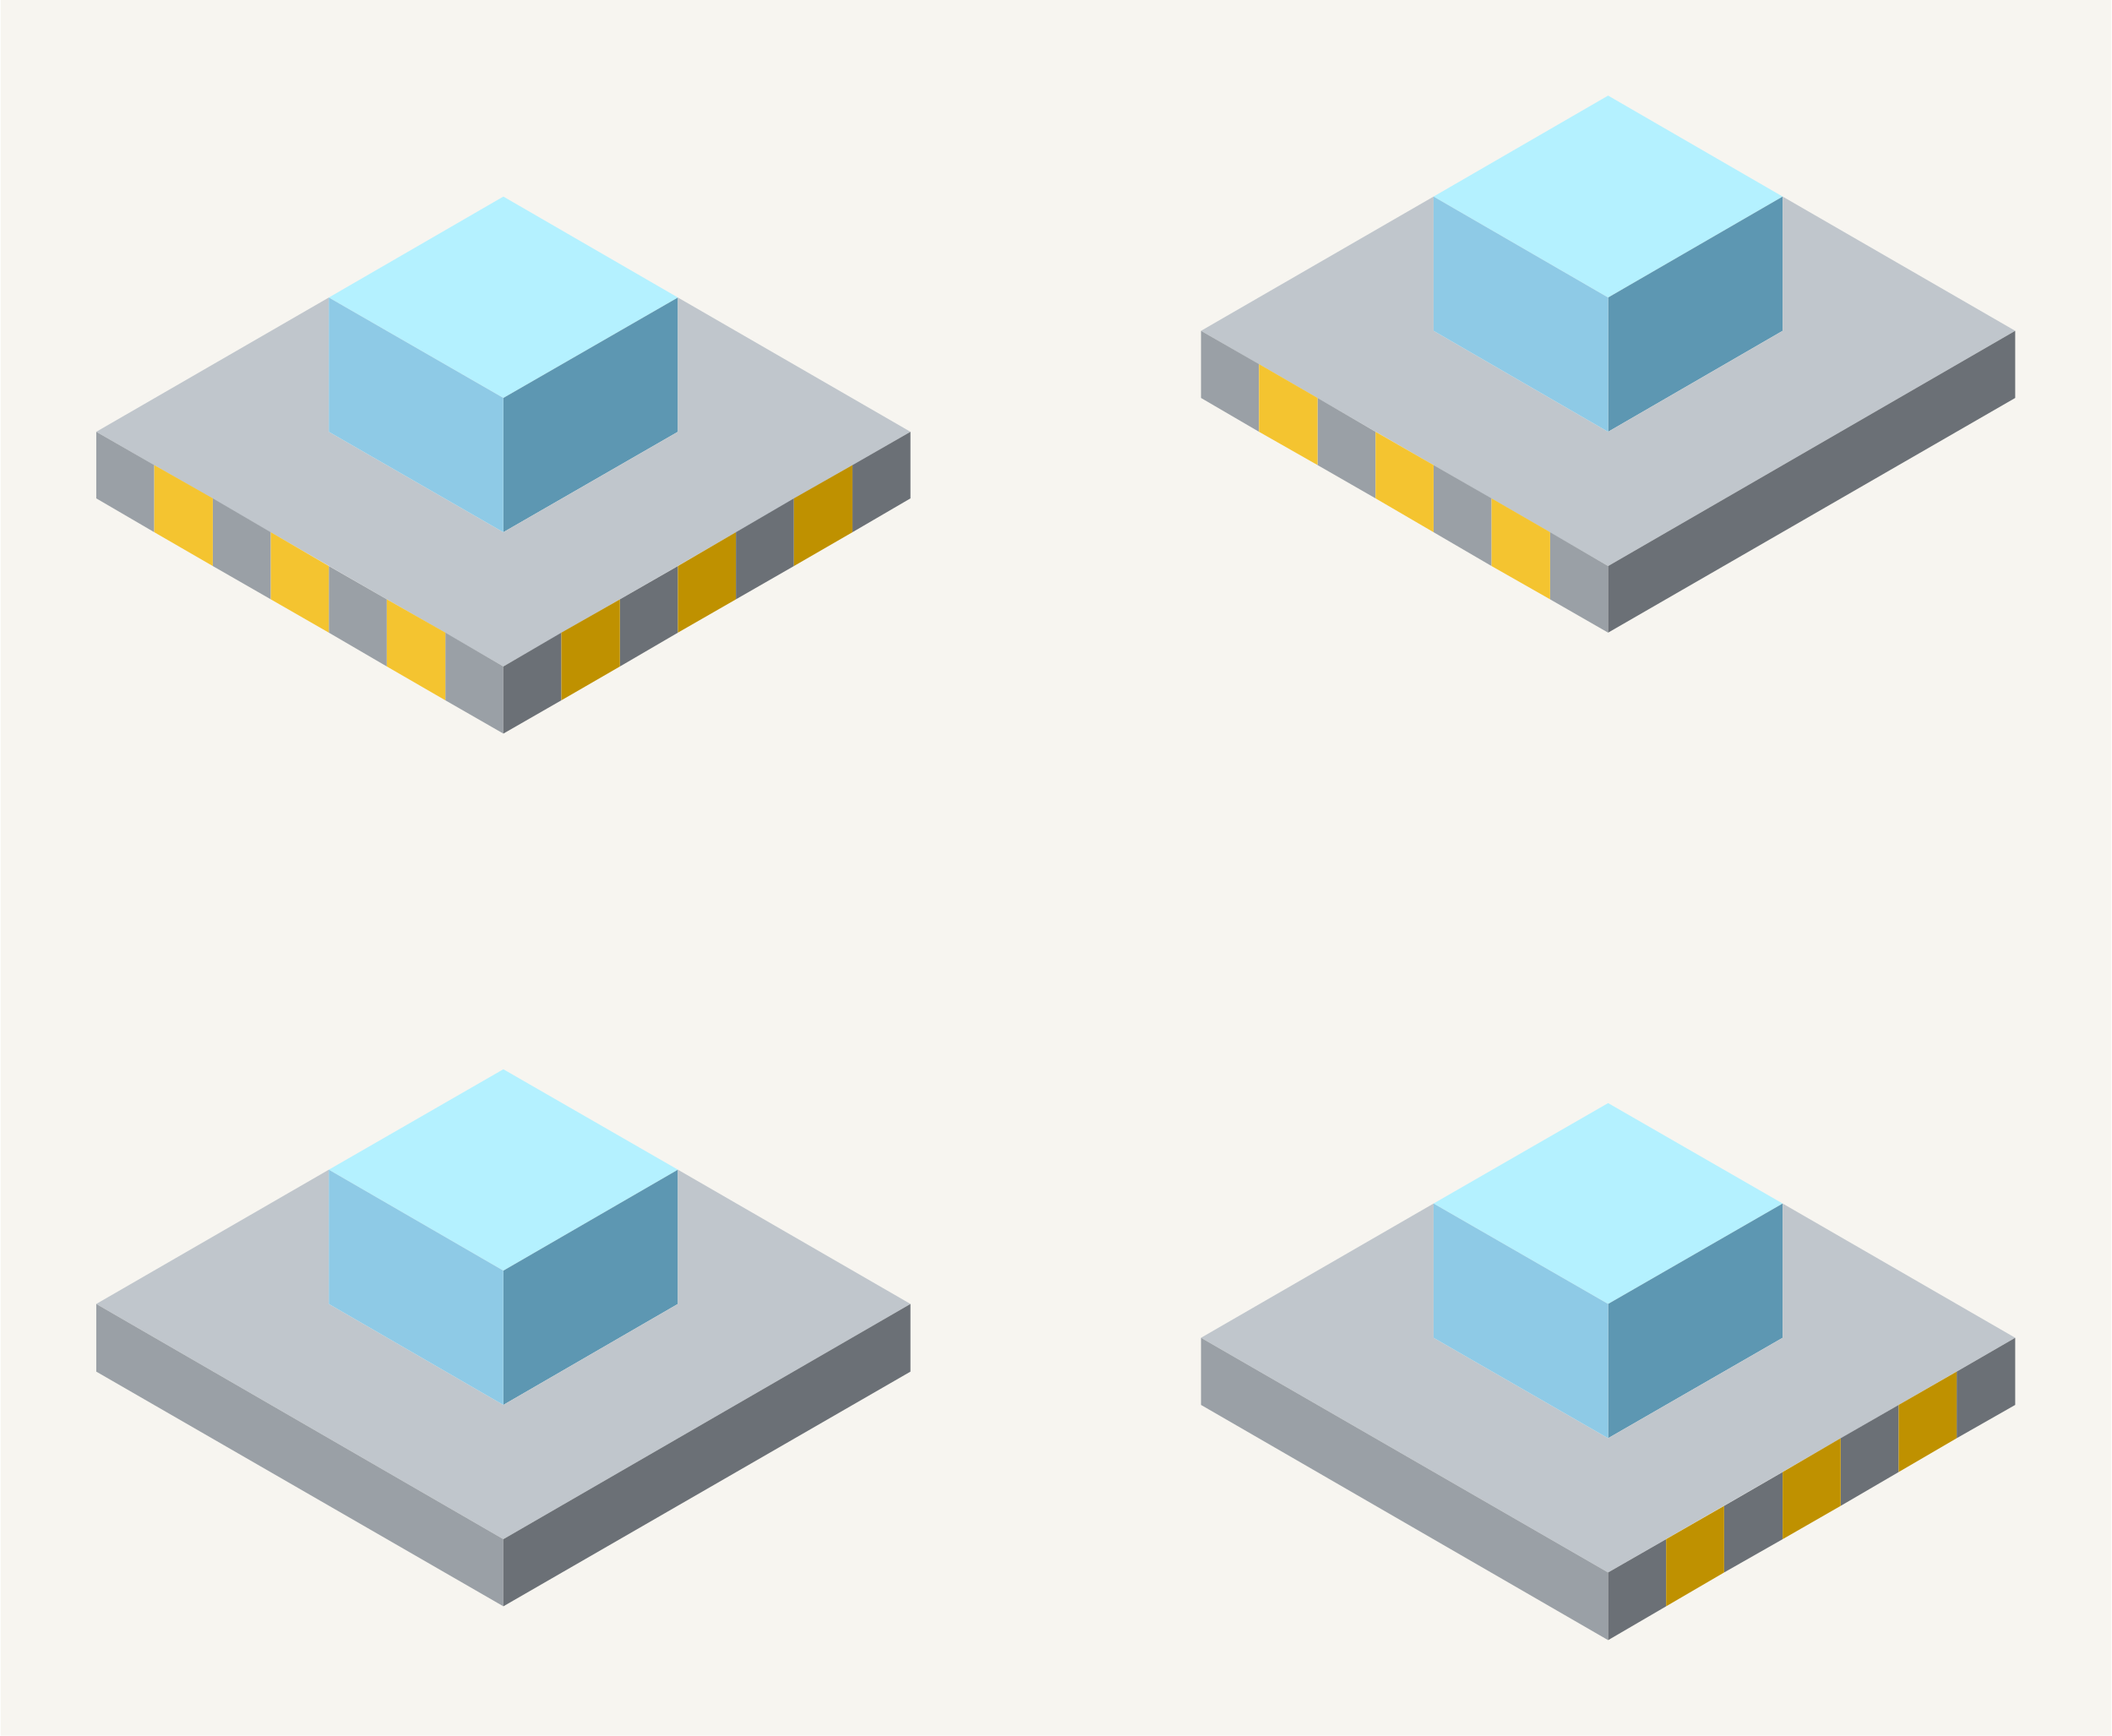
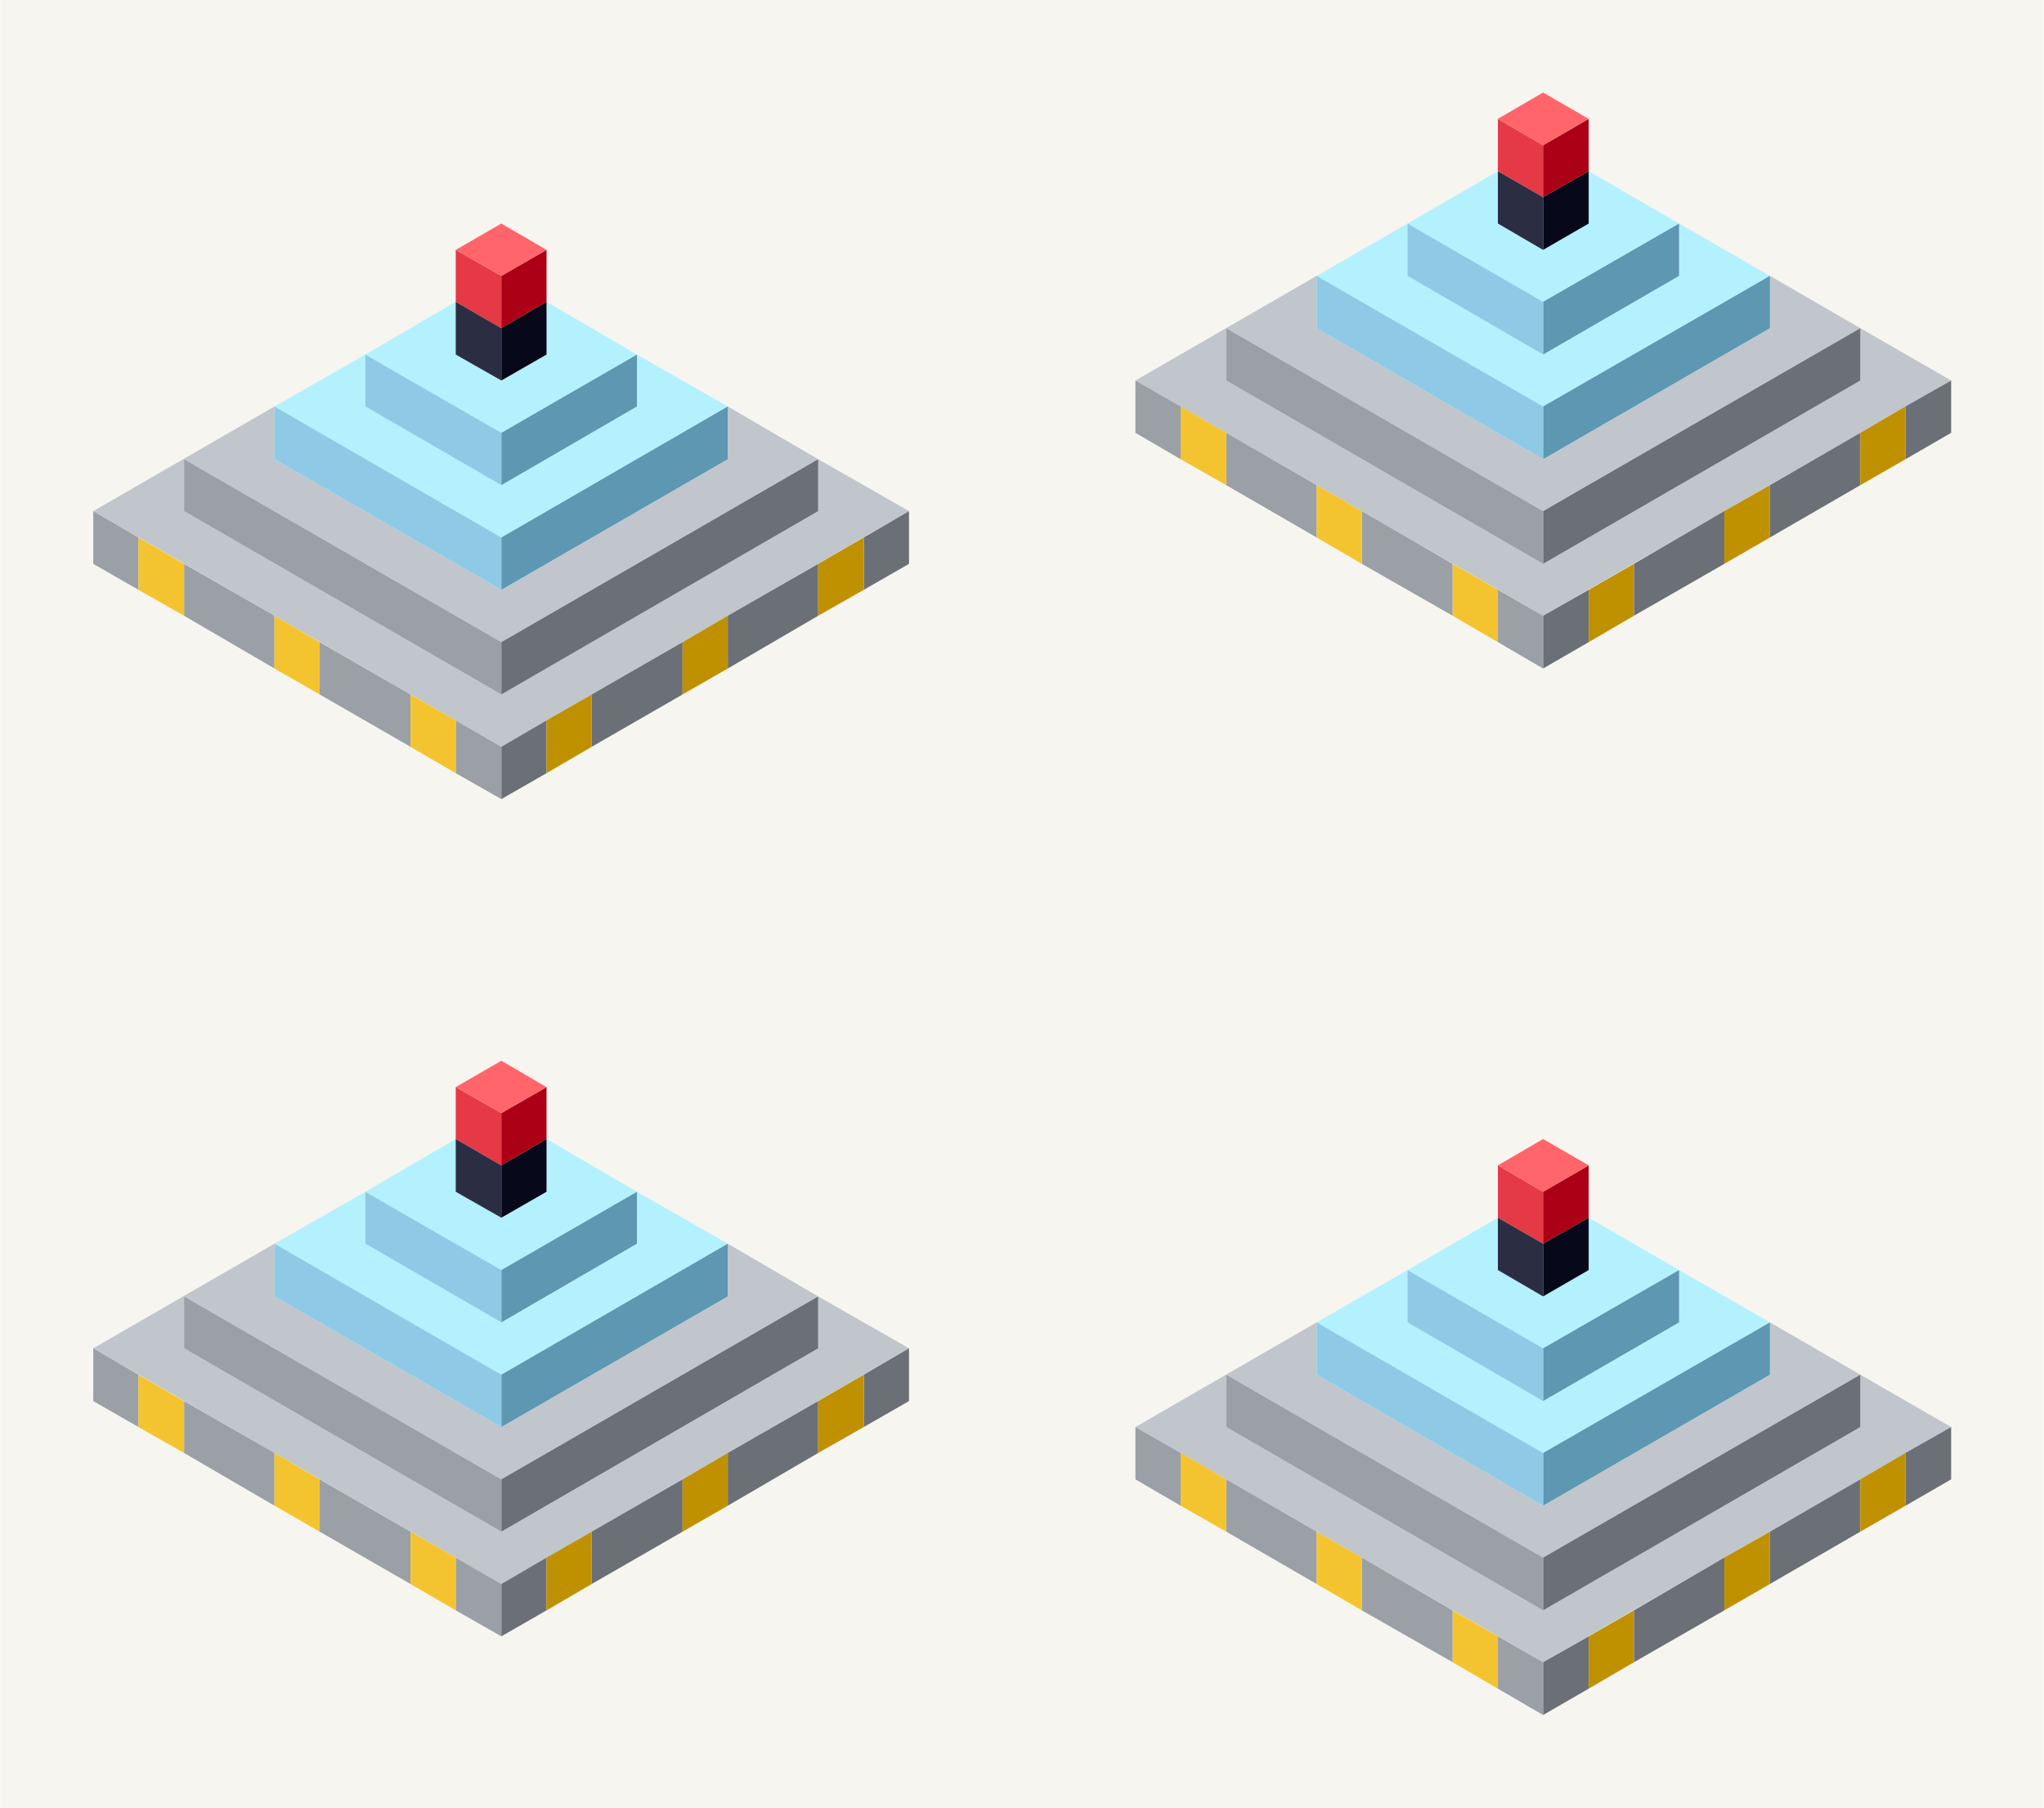
- <svg xmlns="http://www.w3.org/2000/svg" width="640" height="526" viewBox="-0.07 -0.116 3.93 3.232">
-   <rect x="-0.07" y="-0.116" width="3.93" height="3.232" fill="#f7f5f0" />
-   <path fill="#b4f1ff" d="M0.866 0.625L0.541 0.438L0.866 0.25L1.191 0.438ZM2.923 0.438L2.598 0.25L2.923 0.062L3.248 0.25ZM0.866 2.25L0.541 2.062L0.866 1.875L1.191 2.062ZM2.923 2.312L2.598 2.125L2.923 1.938L3.248 2.125Z" />
-   <path fill="#5d97b2" d="M0.866 0.625L1.191 0.438L1.191 0.688L0.866 0.875ZM2.923 0.438L3.248 0.25L3.248 0.5L2.923 0.688ZM0.866 2.25L1.191 2.062L1.191 2.312L0.866 2.5ZM2.923 2.312L3.248 2.125L3.248 2.375L2.923 2.562Z" />
-   <path fill="#c0c6cc" d="M1.191 0.688L1.191 0.438L1.624 0.688L0.866 1.125L0.108 0.688L0.541 0.438L0.541 0.688L0.866 0.875ZM3.248 0.5L3.248 0.25L3.681 0.5L2.923 0.938L2.165 0.5L2.598 0.25L2.598 0.5L2.923 0.688ZM1.191 2.312L1.191 2.062L1.624 2.312L0.866 2.75L0.108 2.312L0.541 2.062L0.541 2.312L0.866 2.5ZM3.248 2.375L3.248 2.125L3.681 2.375L2.923 2.812L2.165 2.375L2.598 2.125L2.598 2.375L2.923 2.562Z" />
-   <path fill="#8ecae6" d="M0.866 0.625L0.866 0.875L0.541 0.688L0.541 0.438ZM2.923 0.438L2.923 0.688L2.598 0.5L2.598 0.25ZM0.866 2.25L0.866 2.5L0.541 2.312L0.541 2.062ZM2.923 2.312L2.923 2.562L2.598 2.375L2.598 2.125Z" />
-   <path fill="#9aa0a6" d="M0.325 0.812L0.433 0.875L0.433 1L0.325 0.938ZM0.541 0.938L0.649 1L0.649 1.125L0.541 1.062ZM0.758 1.062L0.866 1.125L0.866 1.25L0.758 1.188ZM0.108 0.688L0.216 0.75L0.216 0.875L0.108 0.812ZM2.382 0.625L2.49 0.688L2.49 0.812L2.382 0.75ZM2.598 0.75L2.706 0.812L2.706 0.938L2.598 0.875ZM2.815 0.875L2.923 0.938L2.923 1.062L2.815 1ZM2.165 0.5L2.273 0.562L2.273 0.688L2.165 0.625ZM0.866 2.75L0.866 2.875L0.108 2.438L0.108 2.312ZM2.923 2.812L2.923 2.938L2.165 2.5L2.165 2.375Z" />
-   <path fill="#f4c430" d="M0.433 0.875L0.541 0.938L0.541 1.062L0.433 1ZM0.649 1L0.758 1.062L0.758 1.188L0.649 1.125ZM0.216 0.75L0.325 0.812L0.325 0.938L0.216 0.875ZM2.49 0.688L2.598 0.75L2.598 0.875L2.49 0.812ZM2.706 0.812L2.815 0.875L2.815 1L2.706 0.938ZM2.273 0.562L2.382 0.625L2.382 0.75L2.273 0.688Z" />
-   <path fill="#6b7076" d="M1.299 0.875L1.407 0.812L1.407 0.938L1.299 1ZM1.083 1L1.191 0.938L1.191 1.062L1.083 1.125ZM0.866 1.125L0.974 1.062L0.974 1.188L0.866 1.25ZM1.516 0.75L1.624 0.688L1.624 0.812L1.516 0.875ZM3.681 0.5L3.681 0.625L2.923 1.062L2.923 0.938ZM1.624 2.312L1.624 2.438L0.866 2.875L0.866 2.75ZM3.356 2.562L3.464 2.5L3.464 2.625L3.356 2.688ZM3.139 2.688L3.248 2.625L3.248 2.75L3.139 2.812ZM2.923 2.812L3.031 2.75L3.031 2.875L2.923 2.938ZM3.572 2.438L3.681 2.375L3.681 2.5L3.572 2.562Z" />
-   <path fill="#bf9100" d="M1.191 0.938L1.299 0.875L1.299 1L1.191 1.062ZM0.974 1.062L1.083 1L1.083 1.125L0.974 1.188ZM1.407 0.812L1.516 0.75L1.516 0.875L1.407 0.938ZM3.248 2.625L3.356 2.562L3.356 2.688L3.248 2.75ZM3.031 2.75L3.139 2.688L3.139 2.812L3.031 2.875ZM3.464 2.5L3.572 2.438L3.572 2.562L3.464 2.625Z" />
+ <svg xmlns="http://www.w3.org/2000/svg" width="640" height="566" viewBox="-0.114 -0.159 4.882 4.319">
+   <rect x="-0.114" y="-0.159" width="4.882" height="4.319" fill="#f7f5f0" />
+   <path fill="#c0c6cc" d="M1.083 1.375L0.325 0.938L0.325 1.062L1.083 1.5L1.84 1.062L1.84 0.938L2.057 1.062L1.083 1.625L0.108 1.062L0.541 0.812L0.541 0.938L1.083 1.25L1.624 0.938L1.624 0.812L1.84 0.938ZM3.572 1.062L2.815 0.625L2.815 0.75L3.572 1.188L4.33 0.75L4.33 0.625L4.547 0.75L3.572 1.312L2.598 0.75L3.031 0.5L3.031 0.625L3.572 0.938L4.114 0.625L4.114 0.5L4.33 0.625ZM1.083 3.375L0.325 2.938L0.325 3.062L1.083 3.5L1.84 3.062L1.84 2.938L2.057 3.062L1.083 3.625L0.108 3.062L0.541 2.812L0.541 2.938L1.083 3.25L1.624 2.938L1.624 2.812L1.84 2.938ZM3.572 3.562L2.815 3.125L2.815 3.25L3.572 3.688L4.33 3.25L4.33 3.125L4.547 3.25L3.572 3.812L2.598 3.25L3.031 3L3.031 3.125L3.572 3.438L4.114 3.125L4.114 3L4.33 3.125Z" />
+   <path fill="#6b7076" d="M1.083 1.375L1.84 0.938L1.84 1.062L1.083 1.5ZM1.299 1.5L1.516 1.375L1.516 1.5L1.299 1.625ZM1.083 1.625L1.191 1.562L1.191 1.688L1.083 1.75ZM1.84 1.188L1.84 1.312L1.624 1.438L1.624 1.312ZM1.949 1.125L2.057 1.062L2.057 1.188L1.949 1.25ZM3.572 1.062L4.33 0.625L4.33 0.75L3.572 1.188ZM3.789 1.188L4.005 1.062L4.005 1.188L3.789 1.312ZM3.572 1.312L3.681 1.25L3.681 1.375L3.572 1.438ZM4.33 0.875L4.33 1L4.114 1.125L4.114 1ZM4.438 0.812L4.547 0.75L4.547 0.875L4.438 0.938ZM1.083 3.375L1.84 2.938L1.84 3.062L1.083 3.5ZM1.299 3.5L1.516 3.375L1.516 3.5L1.299 3.625ZM1.083 3.625L1.191 3.562L1.191 3.688L1.083 3.75ZM1.84 3.188L1.84 3.312L1.624 3.438L1.624 3.312ZM1.949 3.125L2.057 3.062L2.057 3.188L1.949 3.25ZM3.572 3.562L4.33 3.125L4.33 3.25L3.572 3.688ZM3.789 3.688L4.005 3.562L4.005 3.688L3.789 3.812ZM3.572 3.812L3.681 3.75L3.681 3.875L3.572 3.938ZM4.33 3.375L4.33 3.5L4.114 3.625L4.114 3.5ZM4.438 3.312L4.547 3.25L4.547 3.375L4.438 3.438Z" />
+   <path fill="#9aa0a6" d="M0.325 1.062L0.325 0.938L1.083 1.375L1.083 1.5ZM0.866 1.5L0.866 1.625L0.649 1.5L0.649 1.375ZM0.974 1.562L1.083 1.625L1.083 1.75L0.974 1.688ZM0.325 1.188L0.541 1.312L0.541 1.438L0.325 1.312ZM0.108 1.062L0.216 1.125L0.216 1.25L0.108 1.188ZM2.815 0.75L2.815 0.625L3.572 1.062L3.572 1.188ZM3.356 1.188L3.356 1.312L3.139 1.188L3.139 1.062ZM3.464 1.25L3.572 1.312L3.572 1.438L3.464 1.375ZM2.815 0.875L3.031 1L3.031 1.125L2.815 1ZM2.598 0.75L2.706 0.812L2.706 0.938L2.598 0.875ZM0.325 3.062L0.325 2.938L1.083 3.375L1.083 3.5ZM0.866 3.5L0.866 3.625L0.649 3.5L0.649 3.375ZM0.974 3.562L1.083 3.625L1.083 3.75L0.974 3.688ZM0.325 3.188L0.541 3.312L0.541 3.438L0.325 3.312ZM0.108 3.062L0.216 3.125L0.216 3.25L0.108 3.188ZM2.815 3.25L2.815 3.125L3.572 3.562L3.572 3.688ZM3.356 3.688L3.356 3.812L3.139 3.688L3.139 3.562ZM3.464 3.75L3.572 3.812L3.572 3.938L3.464 3.875ZM2.815 3.375L3.031 3.5L3.031 3.625L2.815 3.5ZM2.598 3.25L2.706 3.312L2.706 3.438L2.598 3.375Z" />
+   <path fill="#f4c430" d="M0.866 1.5L0.974 1.562L0.974 1.688L0.866 1.625ZM0.541 1.312L0.649 1.375L0.649 1.5L0.541 1.438ZM0.216 1.125L0.325 1.188L0.325 1.312L0.216 1.25ZM3.356 1.188L3.464 1.25L3.464 1.375L3.356 1.312ZM3.031 1L3.139 1.062L3.139 1.188L3.031 1.125ZM2.706 0.812L2.815 0.875L2.815 1L2.706 0.938ZM0.866 3.5L0.974 3.562L0.974 3.688L0.866 3.625ZM0.541 3.312L0.649 3.375L0.649 3.5L0.541 3.438ZM0.216 3.125L0.325 3.188L0.325 3.312L0.216 3.25ZM3.356 3.688L3.464 3.75L3.464 3.875L3.356 3.812ZM3.031 3.5L3.139 3.562L3.139 3.688L3.031 3.625ZM2.706 3.312L2.815 3.375L2.815 3.5L2.706 3.438Z" />
+   <path fill="#bf9100" d="M1.191 1.562L1.299 1.5L1.299 1.625L1.191 1.688ZM1.516 1.375L1.624 1.312L1.624 1.438L1.516 1.5ZM1.84 1.188L1.949 1.125L1.949 1.25L1.84 1.312ZM3.681 1.25L3.789 1.188L3.789 1.312L3.681 1.375ZM4.005 1.062L4.114 1L4.114 1.125L4.005 1.188ZM4.33 0.875L4.438 0.812L4.438 0.938L4.33 1ZM1.191 3.562L1.299 3.5L1.299 3.625L1.191 3.688ZM1.516 3.375L1.624 3.312L1.624 3.438L1.516 3.5ZM1.84 3.188L1.949 3.125L1.949 3.25L1.84 3.312ZM3.681 3.75L3.789 3.688L3.789 3.812L3.681 3.875ZM4.005 3.562L4.114 3.5L4.114 3.625L4.005 3.688ZM4.33 3.375L4.438 3.312L4.438 3.438L4.33 3.5Z" />
+   <path fill="#b4f1ff" d="M1.083 1.125L0.541 0.812L0.758 0.688L0.758 0.812L1.083 1L1.407 0.812L1.407 0.688L1.624 0.812ZM1.083 0.875L0.758 0.688L0.974 0.562L0.974 0.688L1.083 0.75L1.191 0.688L1.191 0.562L1.407 0.688ZM3.572 0.812L3.031 0.5L3.248 0.375L3.248 0.5L3.572 0.688L3.897 0.5L3.897 0.375L4.114 0.5ZM3.572 0.562L3.248 0.375L3.464 0.25L3.464 0.375L3.572 0.438L3.681 0.375L3.681 0.25L3.897 0.375ZM1.083 3.125L0.541 2.812L0.758 2.688L0.758 2.812L1.083 3L1.407 2.812L1.407 2.688L1.624 2.812ZM1.083 2.875L0.758 2.688L0.974 2.562L0.974 2.688L1.083 2.75L1.191 2.688L1.191 2.562L1.407 2.688ZM3.572 3.312L3.031 3L3.248 2.875L3.248 3L3.572 3.188L3.897 3L3.897 2.875L4.114 3ZM3.572 3.062L3.248 2.875L3.464 2.75L3.464 2.875L3.572 2.938L3.681 2.875L3.681 2.75L3.897 2.875Z" />
+   <path fill="#5d97b2" d="M1.083 1.125L1.624 0.812L1.624 0.938L1.083 1.25ZM1.083 0.875L1.407 0.688L1.407 0.812L1.083 1ZM3.572 0.812L4.114 0.5L4.114 0.625L3.572 0.938ZM3.572 0.562L3.897 0.375L3.897 0.5L3.572 0.688ZM1.083 3.125L1.624 2.812L1.624 2.938L1.083 3.25ZM1.083 2.875L1.407 2.688L1.407 2.812L1.083 3ZM3.572 3.312L4.114 3L4.114 3.125L3.572 3.438ZM3.572 3.062L3.897 2.875L3.897 3L3.572 3.188Z" />
+   <path fill="#8ecae6" d="M0.541 0.938L0.541 0.812L1.083 1.125L1.083 1.25ZM0.758 0.812L0.758 0.688L1.083 0.875L1.083 1ZM3.031 0.625L3.031 0.5L3.572 0.812L3.572 0.938ZM3.248 0.5L3.248 0.375L3.572 0.562L3.572 0.688ZM0.541 2.938L0.541 2.812L1.083 3.125L1.083 3.25ZM0.758 2.812L0.758 2.688L1.083 2.875L1.083 3ZM3.031 3.125L3.031 3L3.572 3.312L3.572 3.438ZM3.248 3L3.248 2.875L3.572 3.062L3.572 3.188Z" />
+   <path fill="#e63946" d="M1.083 0.5L1.083 0.625L0.974 0.562L0.974 0.438ZM3.572 0.188L3.572 0.312L3.464 0.25L3.464 0.125ZM1.083 2.5L1.083 2.625L0.974 2.562L0.974 2.438ZM3.572 2.688L3.572 2.812L3.464 2.75L3.464 2.625Z" />
+   <path fill="#ac0016" d="M1.191 0.562L1.083 0.625L1.083 0.5L1.191 0.438ZM3.681 0.25L3.572 0.312L3.572 0.188L3.681 0.125ZM1.191 2.562L1.083 2.625L1.083 2.5L1.191 2.438ZM3.681 2.75L3.572 2.812L3.572 2.688L3.681 2.625Z" />
+   <path fill="#070819" d="M1.083 0.625L1.191 0.562L1.191 0.688L1.083 0.75ZM3.572 0.312L3.681 0.25L3.681 0.375L3.572 0.438ZM1.083 2.625L1.191 2.562L1.191 2.688L1.083 2.75ZM3.572 2.812L3.681 2.75L3.681 2.875L3.572 2.938Z" />
+   <path fill="#2b2d42" d="M0.974 0.562L1.083 0.625L1.083 0.75L0.974 0.688ZM3.464 0.25L3.572 0.312L3.572 0.438L3.464 0.375ZM0.974 2.562L1.083 2.625L1.083 2.75L0.974 2.688ZM3.464 2.75L3.572 2.812L3.572 2.938L3.464 2.875Z" />
+   <path fill="#ff656a" d="M0.974 0.438L1.083 0.375L1.191 0.438L1.083 0.5ZM3.464 0.125L3.572 0.062L3.681 0.125L3.572 0.188ZM0.974 2.438L1.083 2.375L1.191 2.438L1.083 2.5ZM3.464 2.625L3.572 2.562L3.681 2.625L3.572 2.688Z" />
</svg>
